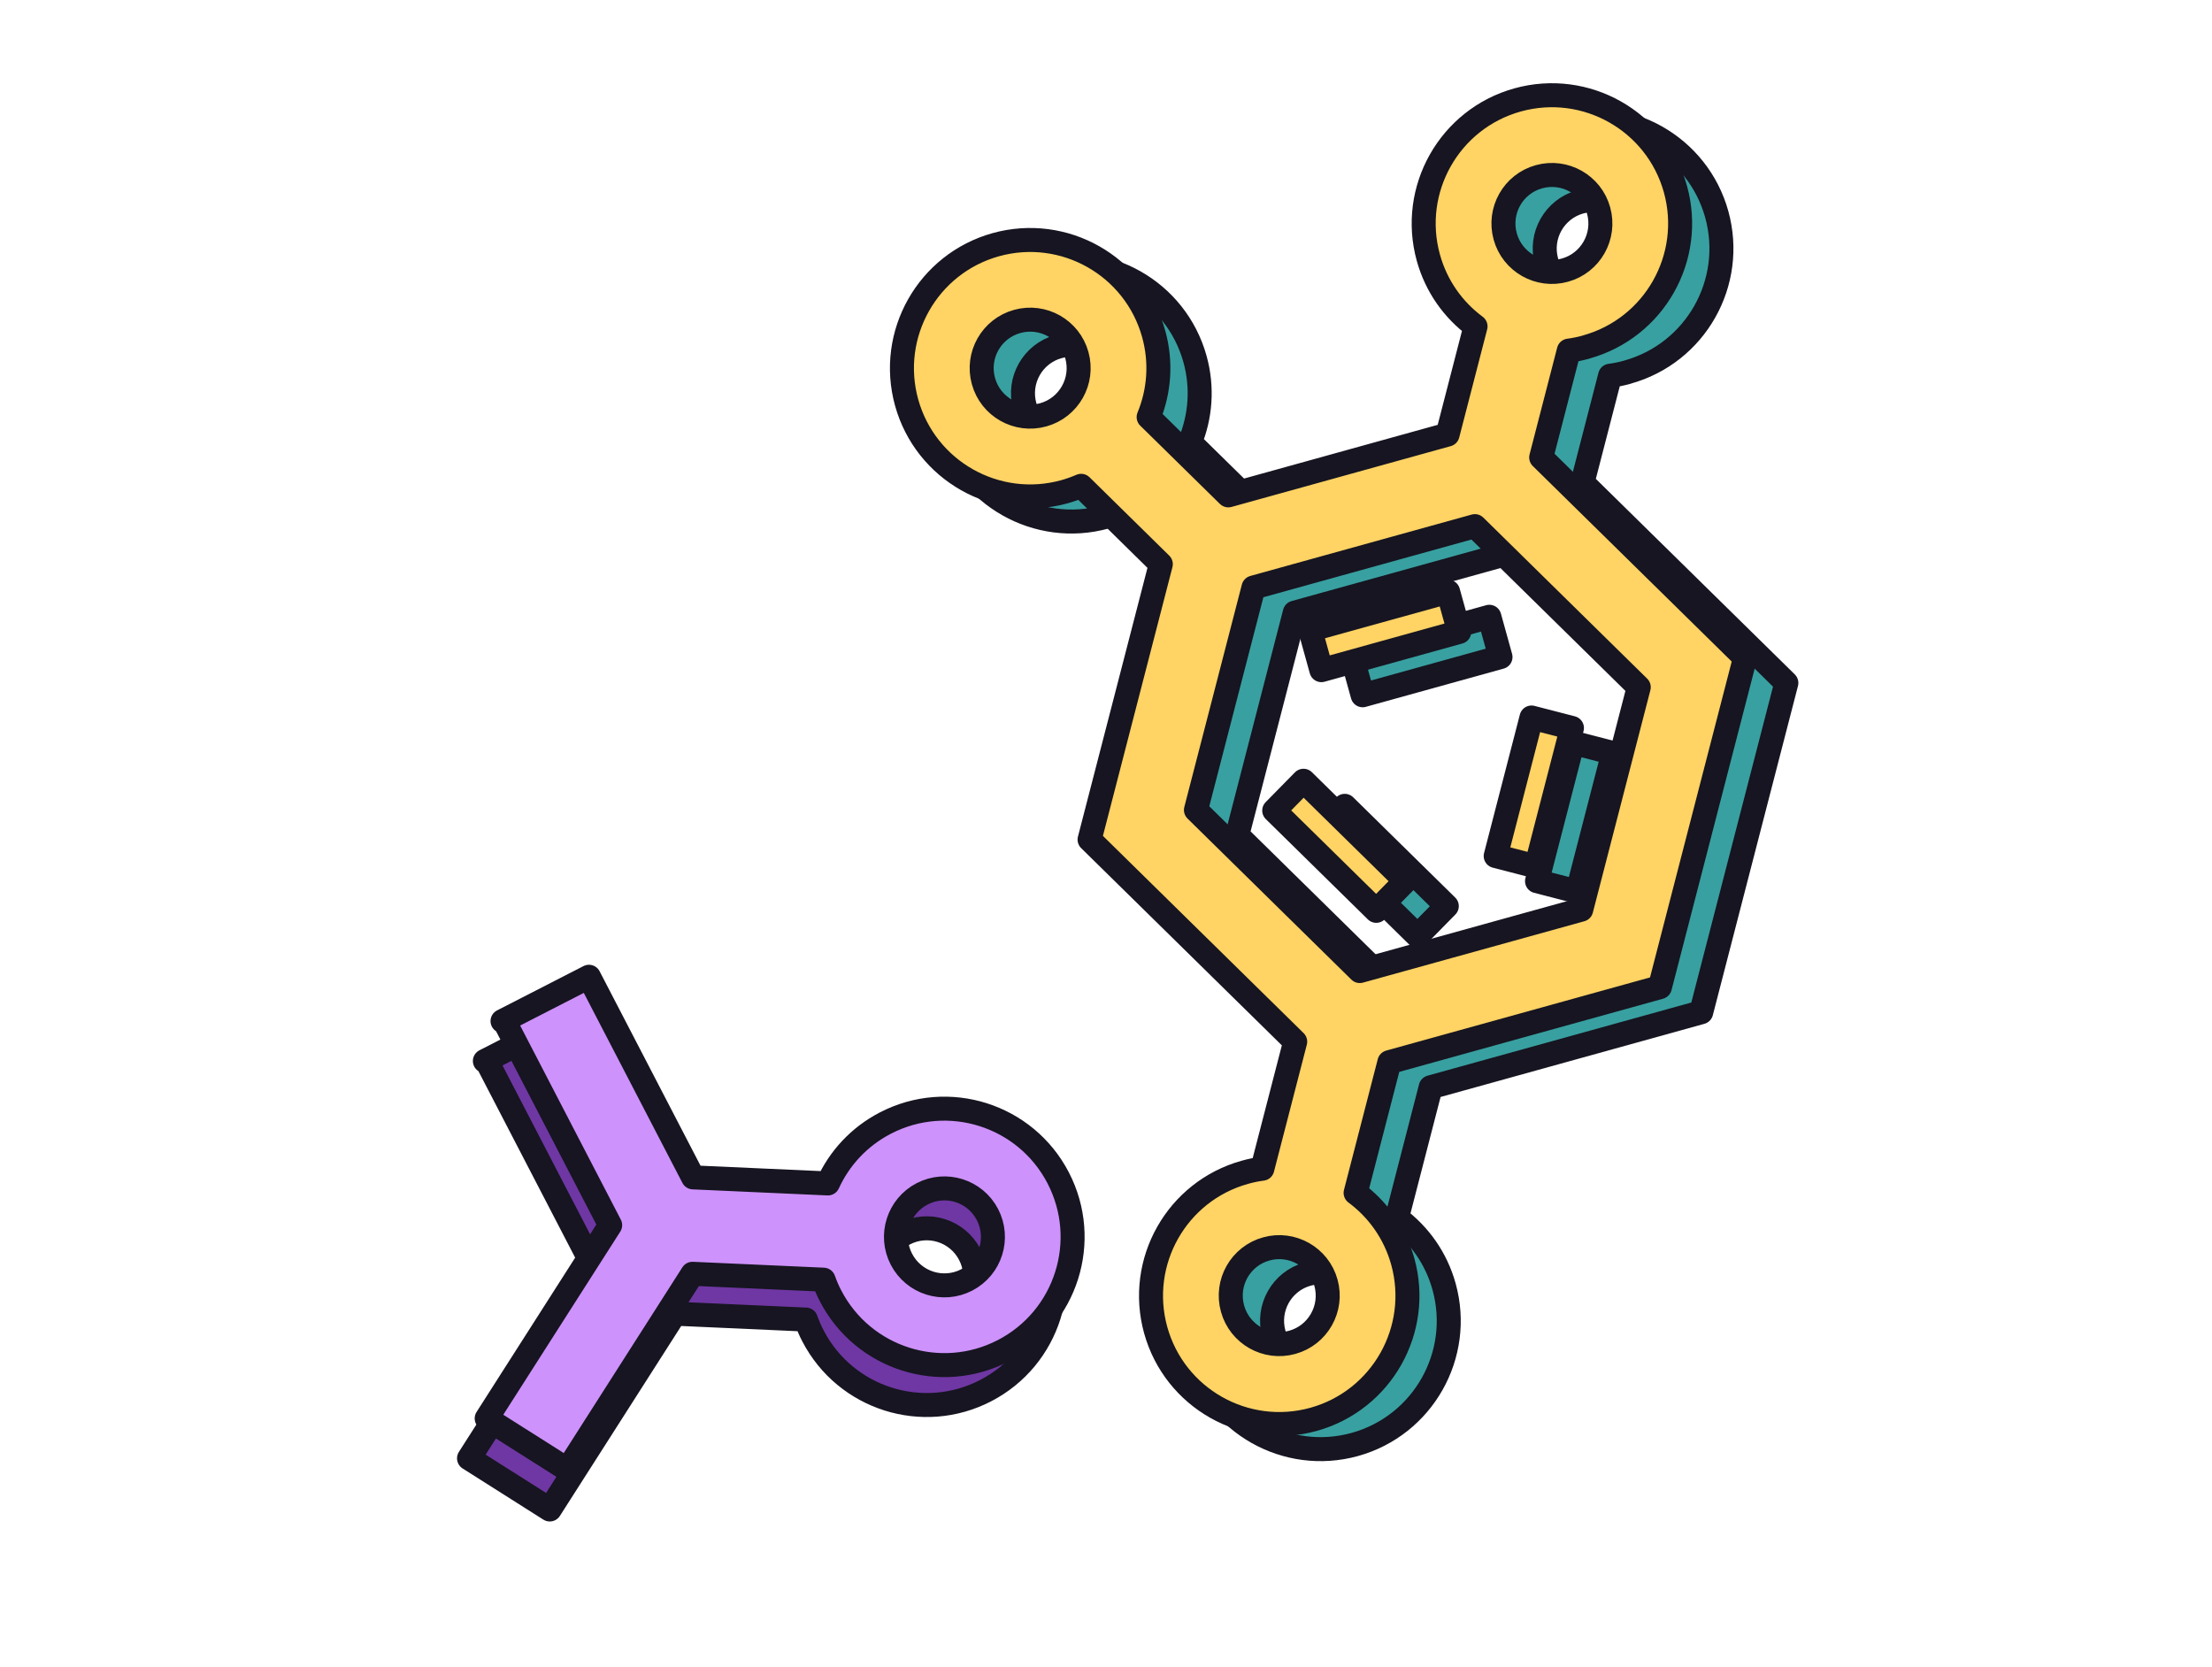
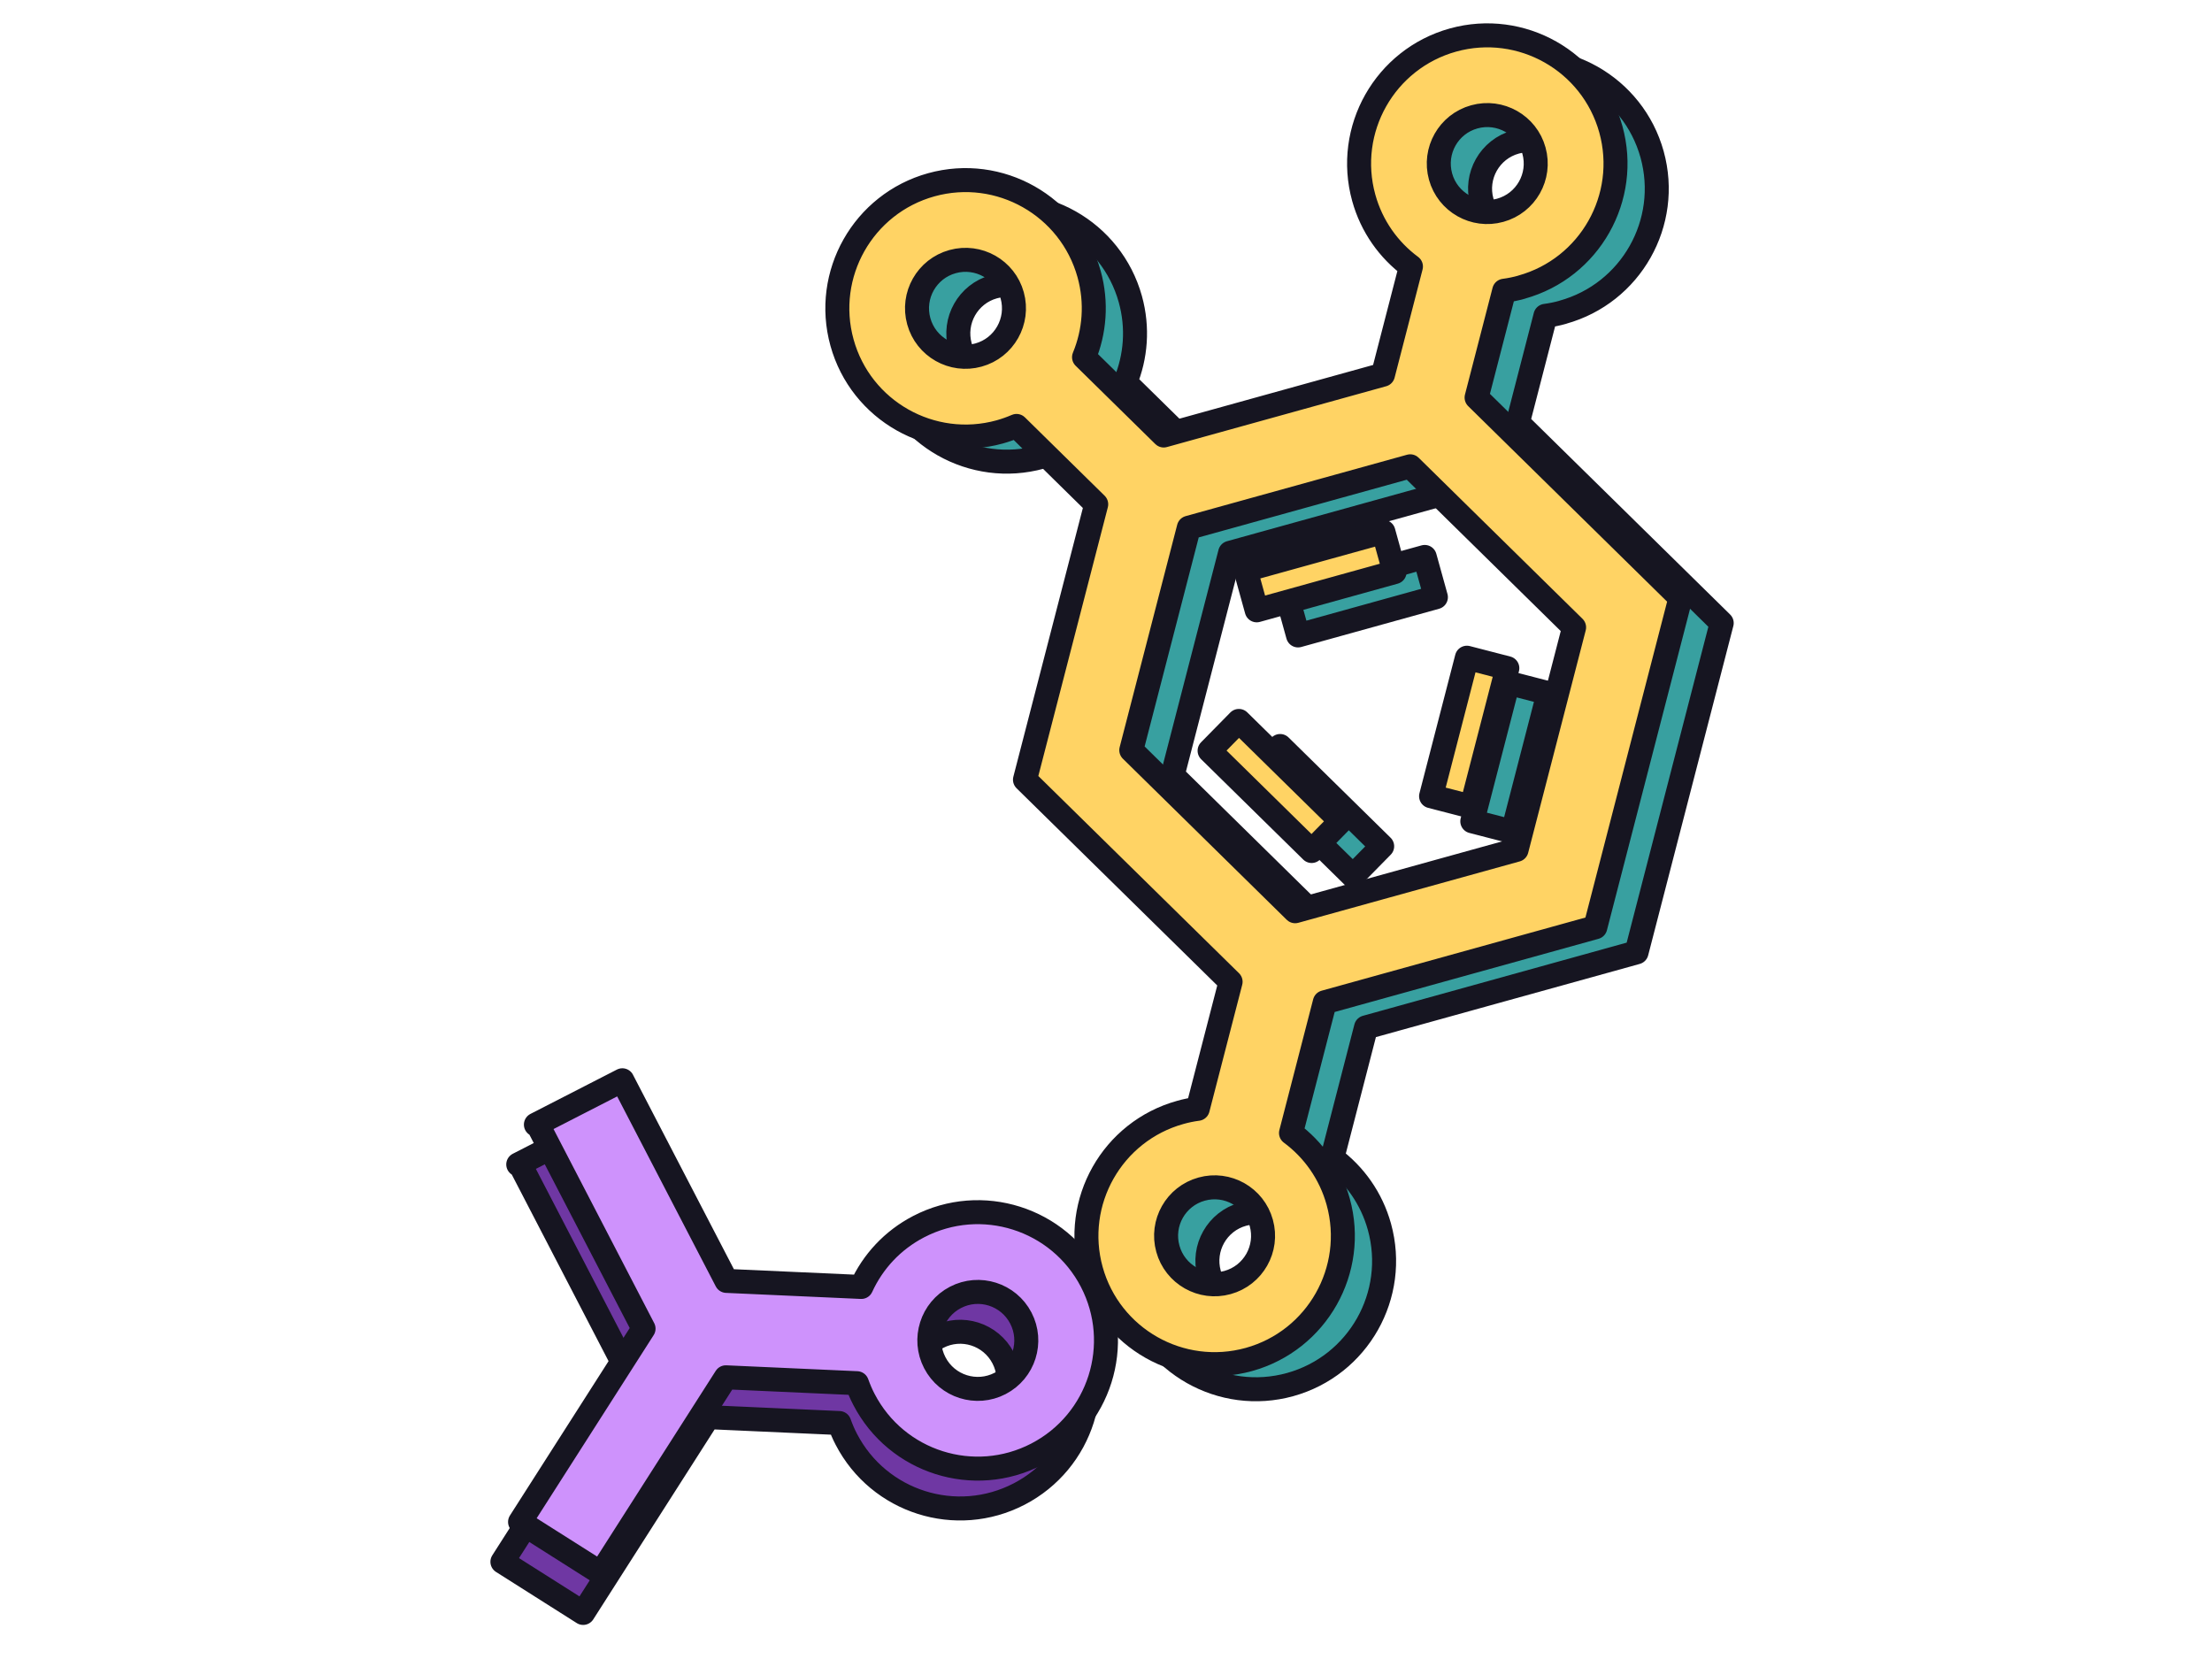
<svg xmlns="http://www.w3.org/2000/svg" id="Layer_1" viewBox="0 0 379.74 286.15">
  <defs>
    <style>.cls-1{fill:#6f37a3;}.cls-2{fill:none;stroke:#161521;stroke-linejoin:round;stroke-width:4.12px;}.cls-3{fill:#38a0a0;}.cls-4{fill:#ffd364;}.cls-5{fill:#ce92fc;}</style>
  </defs>
-   <path class="cls-3" d="M279.87,63.92c11.71-3.25,18.57-15.38,15.33-27.09-3.25-11.71-15.38-18.57-27.09-15.33-11.71,3.25-18.57,15.38-15.33,27.09,1.36,4.91,4.29,8.97,8.1,11.79l-4.8,18.57-37.64,10.44-13.68-13.44c1.81-4.37,2.23-9.36.87-14.27-3.25-11.71-15.38-18.57-27.09-15.33-11.71,3.25-18.57,15.38-15.33,27.09,3.25,11.71,15.38,18.57,27.09,15.33.99-.28,1.95-.62,2.87-1.02l13.68,13.45-12.23,47.28,35.3,34.69-5.64,21.81c-.99.13-1.99.33-2.98.61-11.71,3.25-18.57,15.38-15.33,27.09,3.25,11.71,15.38,18.57,27.09,15.33,11.71-3.25,18.57-15.38,15.33-27.09-1.36-4.91-4.29-8.97-8.1-11.79l5.8-22.44,46.44-12.88,14.62-56.53-35-34.4,4.74-18.34c.99-.13,1.99-.33,2.98-.61ZM271.77,34.69c4.43-1.23,9.02,1.37,10.24,5.8,1.23,4.43-1.37,9.02-5.8,10.24-4.43,1.23-9.02-1.37-10.24-5.8-1.23-4.43,1.37-9.02,5.8-10.24ZM176.4,69.78c-1.23-4.43,1.37-9.02,5.8-10.24,4.43-1.23,9.02,1.37,10.24,5.8,1.23,4.43-1.37,9.02-5.8,10.24-4.43,1.23-9.02-1.37-10.24-5.8ZM229.4,234.8c-4.43,1.23-9.02-1.37-10.24-5.8-1.23-4.43,1.37-9.02,5.8-10.24,4.43-1.23,9.02,1.37,10.24,5.8,1.23,4.43-1.37,9.02-5.8,10.24ZM279.02,160.52l-38.01,10.54-28.13-27.65,9.88-38.19,38.01-10.54,28.13,27.65-9.88,38.19Z" />
-   <rect class="cls-3" x="233.01" y="109.09" width="24.56" height="7.17" transform="translate(-21.19 69.64) rotate(-15.5)" />
-   <rect class="cls-3" x="234.01" y="137.28" width="7.17" height="24.56" transform="translate(-35.61 214.19) rotate(-45.5)" />
-   <rect class="cls-3" x="258.61" y="136.74" width="24.56" height="7.17" transform="translate(67.21 367.45) rotate(-75.5)" />
-   <path class="cls-2" d="M279.39,63.88c11.71-3.25,18.57-15.38,15.33-27.09-3.25-11.71-15.38-18.57-27.09-15.33-11.71,3.25-18.57,15.38-15.33,27.09,1.36,4.91,4.29,8.97,8.1,11.79l-4.8,18.57-37.64,10.44-13.68-13.44c1.81-4.37,2.23-9.36.87-14.27-3.25-11.71-15.38-18.57-27.09-15.33-11.71,3.25-18.57,15.38-15.33,27.09,3.25,11.71,15.38,18.57,27.09,15.33.99-.28,1.95-.62,2.87-1.02l13.68,13.45-12.23,47.28,35.3,34.69-5.64,21.81c-.99.13-1.99.33-2.98.61-11.71,3.25-18.57,15.38-15.33,27.09,3.25,11.71,15.38,18.57,27.09,15.33,11.71-3.25,18.57-15.38,15.33-27.09-1.36-4.91-4.29-8.97-8.1-11.79l5.8-22.44,46.44-12.88,14.62-56.53-35-34.4,4.74-18.34c.99-.13,1.99-.33,2.98-.61ZM271.29,34.65c4.43-1.23,9.02,1.37,10.24,5.8,1.23,4.43-1.37,9.02-5.8,10.24-4.43,1.23-9.02-1.37-10.24-5.8-1.23-4.43,1.37-9.02,5.8-10.24ZM175.92,69.73c-1.23-4.43,1.37-9.02,5.8-10.24,4.43-1.23,9.02,1.37,10.24,5.8,1.23,4.43-1.37,9.02-5.8,10.24-4.43,1.23-9.02-1.37-10.24-5.8ZM228.92,234.76c-4.43,1.23-9.02-1.37-10.24-5.8s1.37-9.02,5.8-10.24c4.43-1.23,9.02,1.37,10.24,5.8,1.23,4.43-1.37,9.02-5.8,10.24ZM278.54,160.47l-38.01,10.54-28.13-27.65,9.88-38.19,38.01-10.54,28.13,27.65-9.88,38.19Z" />
-   <rect class="cls-2" x="232.52" y="109.04" width="24.56" height="7.17" transform="translate(-21.19 69.51) rotate(-15.5)" />
-   <rect class="cls-2" x="233.53" y="137.23" width="7.17" height="24.56" transform="translate(-35.73 213.83) rotate(-45.5)" />
-   <rect class="cls-2" x="258.13" y="136.7" width="24.56" height="7.17" transform="translate(66.89 366.95) rotate(-75.5)" />
-   <path class="cls-4" d="M272.79,59.61c11.71-3.25,18.57-15.38,15.33-27.09-3.25-11.71-15.38-18.57-27.09-15.33-11.71,3.25-18.57,15.38-15.33,27.09,1.36,4.91,4.29,8.97,8.1,11.79l-4.8,18.57-37.64,10.44-13.68-13.44c1.81-4.37,2.23-9.36.87-14.27-3.25-11.71-15.38-18.57-27.09-15.33-11.71,3.25-18.57,15.38-15.33,27.09,3.25,11.71,15.38,18.57,27.09,15.33.99-.28,1.95-.62,2.87-1.02l13.68,13.45-12.23,47.28,35.3,34.69-5.64,21.81c-.99.13-1.99.33-2.98.61-11.71,3.25-18.57,15.38-15.33,27.09,3.25,11.71,15.38,18.57,27.09,15.33,11.71-3.25,18.57-15.38,15.33-27.09-1.36-4.91-4.29-8.97-8.1-11.79l5.8-22.44,46.44-12.88,14.62-56.53-35-34.4,4.74-18.34c.99-.13,1.99-.33,2.98-.61ZM264.68,30.38c4.43-1.23,9.02,1.37,10.24,5.8,1.23,4.43-1.37,9.02-5.8,10.24-4.43,1.23-9.02-1.37-10.24-5.8-1.23-4.43,1.37-9.02,5.8-10.24ZM169.31,65.46c-1.23-4.43,1.37-9.02,5.8-10.24s9.02,1.37,10.24,5.8-1.37,9.02-5.8,10.24c-4.43,1.23-9.02-1.37-10.24-5.8ZM222.32,230.48c-4.43,1.23-9.02-1.37-10.24-5.8-1.23-4.43,1.37-9.02,5.8-10.24,4.43-1.23,9.02,1.37,10.24,5.8,1.23,4.43-1.37,9.02-5.8,10.24ZM271.93,156.2l-38.01,10.54-28.13-27.65,9.88-38.19,38.01-10.54,28.13,27.65-9.88,38.19Z" />
-   <rect class="cls-4" x="225.92" y="104.77" width="24.56" height="7.17" transform="translate(-20.29 67.59) rotate(-15.5)" />
-   <rect class="cls-4" x="226.92" y="132.96" width="7.17" height="24.56" transform="translate(-34.66 207.84) rotate(-45.5)" />
-   <rect class="cls-4" x="251.52" y="132.43" width="24.56" height="7.17" transform="translate(66.07 357.35) rotate(-75.5)" />
-   <path class="cls-2" d="M272.3,59.57c11.71-3.25,18.57-15.38,15.33-27.09-3.25-11.71-15.38-18.57-27.09-15.33-11.71,3.25-18.57,15.38-15.33,27.09,1.36,4.91,4.29,8.97,8.1,11.79l-4.8,18.57-37.64,10.44-13.68-13.44c1.81-4.37,2.23-9.36.87-14.27-3.25-11.71-15.38-18.57-27.09-15.33-11.71,3.25-18.57,15.38-15.33,27.09,3.25,11.71,15.38,18.57,27.09,15.33.99-.28,1.95-.62,2.87-1.02l13.68,13.45-12.23,47.28,35.3,34.69-5.64,21.81c-.99.13-1.99.33-2.98.61-11.71,3.25-18.57,15.38-15.33,27.09,3.25,11.71,15.38,18.57,27.09,15.33,11.71-3.25,18.57-15.38,15.33-27.09-1.36-4.91-4.29-8.97-8.1-11.79l5.8-22.44,46.44-12.88,14.62-56.53-35-34.4,4.74-18.34c.99-.13,1.99-.33,2.98-.61ZM264.2,30.34c4.43-1.23,9.02,1.37,10.24,5.8,1.23,4.43-1.37,9.02-5.8,10.24-4.43,1.23-9.02-1.37-10.24-5.8s1.37-9.02,5.8-10.24ZM168.83,65.42c-1.23-4.43,1.37-9.02,5.8-10.24,4.43-1.23,9.02,1.37,10.24,5.8,1.23,4.43-1.37,9.02-5.8,10.24-4.43,1.23-9.02-1.37-10.24-5.8ZM221.83,230.44c-4.43,1.23-9.02-1.37-10.24-5.8-1.23-4.43,1.37-9.02,5.8-10.24,4.43-1.23,9.02,1.37,10.24,5.8,1.23,4.43-1.37,9.02-5.8,10.24ZM271.45,156.16l-38.01,10.54-28.13-27.65,9.88-38.19,38.01-10.54,28.13,27.65-9.88,38.19Z" />
-   <rect class="cls-2" x="225.44" y="104.73" width="24.56" height="7.17" transform="translate(-20.3 67.46) rotate(-15.5)" />
-   <rect class="cls-2" x="226.44" y="132.92" width="7.17" height="24.56" transform="translate(-34.77 207.49) rotate(-45.5)" />
-   <rect class="cls-2" x="251.04" y="132.38" width="24.56" height="7.17" transform="translate(65.75 356.85) rotate(-75.5)" />
-   <path class="cls-1" d="M97.77,174.56l-14.84,7.61h.31s18.17,35.03,18.17,35.03l-21.2,33.18,13.86,8.78,21.47-33.61,22.5,1.01c.34.94.73,1.88,1.21,2.79,5.6,10.79,18.88,15,29.67,9.4,10.79-5.6,15-18.88,9.4-29.67-5.6-10.79-18.88-15-29.67-9.4-4.53,2.35-7.89,6.05-9.86,10.36l-23.15-1.04-17.87-34.43ZM166.18,215.38c2.12,4.08.53,9.1-3.55,11.22-4.08,2.12-9.1.53-11.22-3.55-2.12-4.08-.53-9.1,3.55-11.22,4.08-2.12,9.1-.53,11.22,3.55Z" />
-   <path class="cls-2" d="M98.08,174.53l-14.84,7.61h.31s18.17,35.03,18.17,35.03l-21.2,33.18,13.86,8.78,21.47-33.61,22.5,1.01c.34.94.73,1.88,1.21,2.79,5.6,10.79,18.88,15,29.67,9.4,10.79-5.6,15-18.88,9.4-29.67-5.6-10.79-18.88-15-29.67-9.4-4.53,2.35-7.89,6.05-9.86,10.36l-23.15-1.04-17.87-34.43ZM166.48,215.35c2.12,4.08.53,9.1-3.55,11.22-4.08,2.12-9.1.53-11.22-3.55-2.12-4.08-.53-9.1,3.55-11.22,4.08-2.12,9.1-.53,11.22,3.55Z" />
-   <path class="cls-5" d="M100.8,167.72l-14.84,7.61h.31s18.17,35.03,18.17,35.03l-21.2,33.18,13.86,8.78,21.47-33.61,22.5,1.01c.34.94.73,1.88,1.21,2.79,5.6,10.79,18.88,15,29.67,9.4,10.79-5.6,15-18.88,9.4-29.67-5.6-10.79-18.88-15-29.67-9.4-4.53,2.35-7.89,6.05-9.86,10.36l-23.15-1.04-17.87-34.43ZM169.21,208.54c2.12,4.08.53,9.1-3.55,11.22-4.08,2.12-9.1.53-11.22-3.55-2.12-4.08-.53-9.1,3.55-11.22,4.08-2.12,9.1-.53,11.22,3.55Z" />
-   <path class="cls-2" d="M101.11,167.68l-14.84,7.61h.31s18.17,35.03,18.17,35.03l-21.2,33.18,13.86,8.78,21.47-33.61,22.5,1.01c.34.94.73,1.88,1.21,2.79,5.6,10.79,18.88,15,29.67,9.4,10.79-5.6,15-18.88,9.4-29.67-5.6-10.79-18.88-15-29.67-9.4-4.53,2.35-7.89,6.05-9.86,10.36l-23.15-1.04-17.87-34.43ZM169.52,208.5c2.12,4.08.53,9.1-3.55,11.22-4.08,2.12-9.1.53-11.22-3.55-2.12-4.08-.53-9.1,3.55-11.22,4.08-2.12,9.1-.53,11.22,3.55Z" />
+   <path class="cls-3" d="M268.78,53.65c11.71-3.25,18.57-15.38,15.33-27.09-3.25-11.71-15.38-18.57-27.09-15.33-11.71,3.25-18.57,15.38-15.33,27.09,1.36,4.91,4.29,8.97,8.1,11.79l-4.8,18.57-37.64,10.44-13.68-13.44c1.81-4.37,2.23-9.36.87-14.27-3.25-11.71-15.38-18.57-27.09-15.33-11.71,3.25-18.57,15.38-15.33,27.09,3.25,11.71,15.38,18.57,27.09,15.33.99-.28,1.95-.62,2.87-1.02l13.68,13.45-12.23,47.28,35.3,34.69-5.64,21.81c-.99.13-1.99.33-2.98.61-11.71,3.25-18.57,15.38-15.33,27.09,3.25,11.71,15.38,18.57,27.09,15.33,11.71-3.25,18.57-15.38,15.33-27.09-1.36-4.91-4.29-8.97-8.1-11.79l5.8-22.44,46.44-12.88,14.62-56.53-35-34.4,4.74-18.34c.99-.13,1.99-.33,2.98-.61ZM260.67,24.42c4.43-1.23,9.02,1.37,10.24,5.8,1.23,4.43-1.37,9.02-5.8,10.24-4.43,1.23-9.02-1.37-10.24-5.8-1.23-4.43,1.37-9.02,5.8-10.24ZM165.3,59.5c-1.23-4.43,1.37-9.02,5.8-10.24,4.43-1.23,9.02,1.37,10.24,5.8,1.23,4.43-1.37,9.02-5.8,10.24-4.43,1.23-9.02-1.37-10.24-5.8ZM218.3,224.52c-4.43,1.23-9.02-1.37-10.24-5.8-1.23-4.43,1.37-9.02,5.8-10.24,4.43-1.23,9.02,1.37,10.24,5.8,1.23,4.43-1.37,9.02-5.8,10.24ZM267.92,150.24l-38.01,10.54-28.13-27.65,9.88-38.19,38.01-10.54,28.13,27.65-9.88,38.19Z" />
+   <rect class="cls-3" x="221.91" y="98.81" width="24.56" height="7.17" transform="translate(-18.85 66.3) rotate(-15.5)" />
+   <rect class="cls-3" x="222.91" y="127" width="7.17" height="24.56" transform="translate(-31.6 203.2) rotate(-45.5)" />
+   <rect class="cls-3" x="247.51" y="126.46" width="24.56" height="7.17" transform="translate(68.83 349) rotate(-75.5)" />
+   <path class="cls-2" d="M268.29,53.6c11.71-3.25,18.57-15.38,15.33-27.09-3.25-11.71-15.38-18.57-27.09-15.33-11.71,3.25-18.57,15.38-15.33,27.09,1.36,4.91,4.29,8.97,8.1,11.79l-4.8,18.57-37.64,10.44-13.68-13.44c1.81-4.37,2.23-9.36.87-14.27-3.25-11.71-15.38-18.57-27.09-15.33-11.71,3.25-18.57,15.38-15.33,27.09,3.25,11.71,15.38,18.57,27.09,15.33.99-.28,1.95-.62,2.87-1.02l13.68,13.45-12.23,47.28,35.3,34.69-5.64,21.81c-.99.13-1.99.33-2.98.61-11.71,3.25-18.57,15.38-15.33,27.09,3.25,11.71,15.38,18.57,27.09,15.33,11.71-3.25,18.57-15.38,15.33-27.09-1.36-4.91-4.29-8.97-8.1-11.79l5.8-22.44,46.44-12.88,14.62-56.53-35-34.4,4.74-18.34c.99-.13,1.99-.33,2.98-.61ZM260.19,24.38c4.43-1.23,9.02,1.37,10.24,5.8,1.23,4.43-1.37,9.02-5.8,10.24-4.43,1.23-9.02-1.37-10.24-5.8-1.23-4.43,1.37-9.02,5.8-10.24ZM164.82,59.46c-1.23-4.43,1.37-9.02,5.8-10.24,4.43-1.23,9.02,1.37,10.24,5.8,1.23,4.43-1.37,9.02-5.8,10.24-4.43,1.23-9.02-1.37-10.24-5.8ZM217.82,224.48c-4.43,1.23-9.02-1.37-10.24-5.8-1.23-4.43,1.37-9.02,5.8-10.24,4.43-1.23,9.02,1.37,10.24,5.8,1.23,4.43-1.37,9.02-5.8,10.24ZM267.44,150.2l-38.01,10.54-28.13-27.65,9.88-38.19,38.01-10.54,28.13,27.65-9.88,38.19Z" />
+   <rect class="cls-2" x="221.43" y="98.77" width="24.56" height="7.17" transform="translate(-18.85 66.17) rotate(-15.5)" />
+   <rect class="cls-2" x="222.43" y="126.96" width="7.17" height="24.56" transform="translate(-31.72 202.84) rotate(-45.5)" />
+   <rect class="cls-2" x="247.03" y="126.42" width="24.56" height="7.17" transform="translate(68.51 348.5) rotate(-75.5)" />
+   <path class="cls-4" d="M261.69,49.33c11.71-3.25,18.57-15.38,15.33-27.09-3.25-11.71-15.38-18.57-27.09-15.33-11.71,3.25-18.57,15.38-15.33,27.09,1.36,4.91,4.29,8.97,8.1,11.79l-4.8,18.57-37.64,10.44-13.68-13.44c1.81-4.37,2.23-9.36.87-14.27-3.25-11.71-15.38-18.57-27.09-15.33-11.71,3.25-18.57,15.38-15.33,27.09,3.25,11.71,15.38,18.57,27.09,15.33.99-.28,1.95-.62,2.87-1.02l13.68,13.45-12.23,47.28,35.3,34.69-5.64,21.81c-.99.13-1.99.33-2.98.61-11.71,3.25-18.57,15.38-15.33,27.09,3.25,11.71,15.38,18.57,27.09,15.33,11.71-3.25,18.57-15.38,15.33-27.09-1.36-4.91-4.29-8.97-8.1-11.79l5.8-22.44,46.44-12.88,14.62-56.53-35-34.4,4.74-18.34c.99-.13,1.99-.33,2.98-.61ZM253.58,20.1c4.43-1.23,9.02,1.37,10.24,5.8,1.23,4.43-1.37,9.02-5.8,10.24s-9.02-1.37-10.24-5.8c-1.23-4.43,1.37-9.02,5.8-10.24ZM158.21,55.19c-1.23-4.43,1.37-9.02,5.8-10.24,4.43-1.23,9.02,1.37,10.24,5.8,1.23,4.43-1.37,9.02-5.8,10.24-4.43,1.23-9.02-1.37-10.24-5.8ZM211.22,220.21c-4.43,1.23-9.02-1.37-10.24-5.8-1.23-4.43,1.37-9.02,5.8-10.24,4.43-1.23,9.02,1.37,10.24,5.8,1.23,4.43-1.37,9.02-5.8,10.24ZM260.84,145.93l-38.01,10.54-28.13-27.65,9.88-38.19,38.01-10.54,28.13,27.65-9.88,38.19Z" />
+   <rect class="cls-4" x="214.82" y="94.5" width="24.56" height="7.17" transform="translate(-17.95 64.25) rotate(-15.5)" />
+   <rect class="cls-4" x="215.82" y="122.69" width="7.17" height="24.56" transform="translate(-30.65 196.85) rotate(-45.5)" />
+   <rect class="cls-4" x="240.42" y="122.15" width="24.56" height="7.17" transform="translate(67.7 338.9) rotate(-75.5)" />
+   <path class="cls-2" d="M261.21,49.29c11.71-3.25,18.57-15.38,15.33-27.09-3.25-11.71-15.38-18.57-27.09-15.33-11.71,3.25-18.57,15.38-15.33,27.09,1.36,4.91,4.29,8.97,8.1,11.79l-4.8,18.57-37.64,10.44-13.68-13.44c1.81-4.37,2.23-9.36.87-14.27-3.25-11.71-15.38-18.57-27.09-15.33-11.71,3.25-18.57,15.38-15.33,27.09s15.38,18.57,27.09,15.33c.99-.28,1.95-.62,2.87-1.02l13.68,13.45-12.23,47.28,35.3,34.69-5.64,21.81c-.99.13-1.99.33-2.98.61-11.71,3.25-18.57,15.38-15.33,27.09,3.25,11.71,15.38,18.57,27.09,15.33,11.71-3.25,18.57-15.38,15.33-27.09-1.36-4.91-4.29-8.97-8.1-11.79l5.8-22.44,46.44-12.88,14.62-56.53-35-34.4,4.74-18.34c.99-.13,1.99-.33,2.98-.61ZM253.1,20.06c4.43-1.23,9.02,1.37,10.24,5.8,1.23,4.43-1.37,9.02-5.8,10.24-4.43,1.23-9.02-1.37-10.24-5.8s1.37-9.02,5.8-10.24ZM157.73,55.15c-1.23-4.43,1.37-9.02,5.8-10.24,4.43-1.23,9.02,1.37,10.24,5.8s-1.37,9.02-5.8,10.24c-4.43,1.23-9.02-1.37-10.24-5.8ZM210.73,220.17c-4.43,1.23-9.02-1.37-10.24-5.8-1.23-4.43,1.37-9.02,5.8-10.24,4.43-1.23,9.02,1.37,10.24,5.8,1.23,4.43-1.37,9.02-5.8,10.24ZM260.35,145.89l-38.01,10.54-28.13-27.65,9.88-38.19,38.01-10.54,28.13,27.65-9.88,38.19Z" />
+   <rect class="cls-2" x="214.34" y="94.46" width="24.56" height="7.17" transform="translate(-17.96 64.12) rotate(-15.5)" />
+   <rect class="cls-2" x="215.34" y="122.65" width="7.17" height="24.56" transform="translate(-30.76 196.5) rotate(-45.5)" />
+   <rect class="cls-2" x="239.94" y="122.11" width="24.56" height="7.17" transform="translate(67.38 338.41) rotate(-75.5)" />
+   <path class="cls-1" d="M103.5,192.33l-14.84,7.61h.31s18.17,35.03,18.17,35.03l-21.2,33.18,13.86,8.78,21.47-33.61,22.5,1.01c.34.94.73,1.88,1.21,2.79,5.6,10.79,18.88,15,29.67,9.4,10.79-5.6,15-18.88,9.4-29.67-5.6-10.79-18.88-15-29.67-9.4-4.53,2.35-7.89,6.05-9.86,10.36l-23.15-1.04-17.87-34.43ZM171.9,233.15c2.12,4.08.53,9.1-3.55,11.22-4.08,2.12-9.1.53-11.22-3.55-2.12-4.08-.53-9.1,3.55-11.22,4.08-2.12,9.1-.53,11.22,3.55Z" />
+   <path class="cls-2" d="M103.81,192.29l-14.84,7.61h.31s18.17,35.03,18.17,35.03l-21.2,33.18,13.86,8.78,21.47-33.61,22.5,1.01c.34.94.73,1.88,1.21,2.79,5.6,10.79,18.88,15,29.67,9.4,10.79-5.6,15-18.88,9.4-29.67-5.6-10.79-18.88-15-29.67-9.4-4.53,2.35-7.89,6.05-9.86,10.36l-23.15-1.04-17.87-34.43ZM172.21,233.11c2.12,4.08.53,9.1-3.55,11.22-4.08,2.12-9.1.53-11.22-3.55-2.12-4.08-.53-9.1,3.55-11.22,4.08-2.12,9.1-.53,11.22,3.55Z" />
+   <path class="cls-5" d="M106.53,185.49l-14.84,7.61h.31s18.17,35.03,18.17,35.03l-21.2,33.18,13.86,8.78,21.47-33.61,22.5,1.01c.34.94.73,1.88,1.21,2.79,5.6,10.79,18.88,15,29.67,9.4,10.79-5.6,15-18.88,9.4-29.67-5.6-10.79-18.88-15-29.67-9.4-4.53,2.35-7.89,6.05-9.86,10.36l-23.15-1.04-17.87-34.43ZM174.94,226.31c2.12,4.08.53,9.1-3.55,11.22-4.08,2.12-9.1.53-11.22-3.55-2.12-4.08-.53-9.1,3.55-11.22,4.08-2.12,9.1-.53,11.22,3.55Z" />
+   <path class="cls-2" d="M106.84,185.45l-14.84,7.61h.31s18.17,35.03,18.17,35.03l-21.2,33.18,13.86,8.78,21.47-33.61,22.5,1.01c.34.94.73,1.88,1.21,2.79,5.6,10.79,18.88,15,29.67,9.4,10.79-5.6,15-18.88,9.4-29.67-5.6-10.79-18.88-15-29.67-9.4-4.53,2.35-7.89,6.05-9.86,10.36l-23.15-1.04-17.87-34.43ZM175.25,226.27c2.12,4.08.53,9.1-3.55,11.22-4.08,2.12-9.1.53-11.22-3.55-2.12-4.08-.53-9.1,3.55-11.22,4.08-2.12,9.1-.53,11.22,3.55Z" />
</svg>
